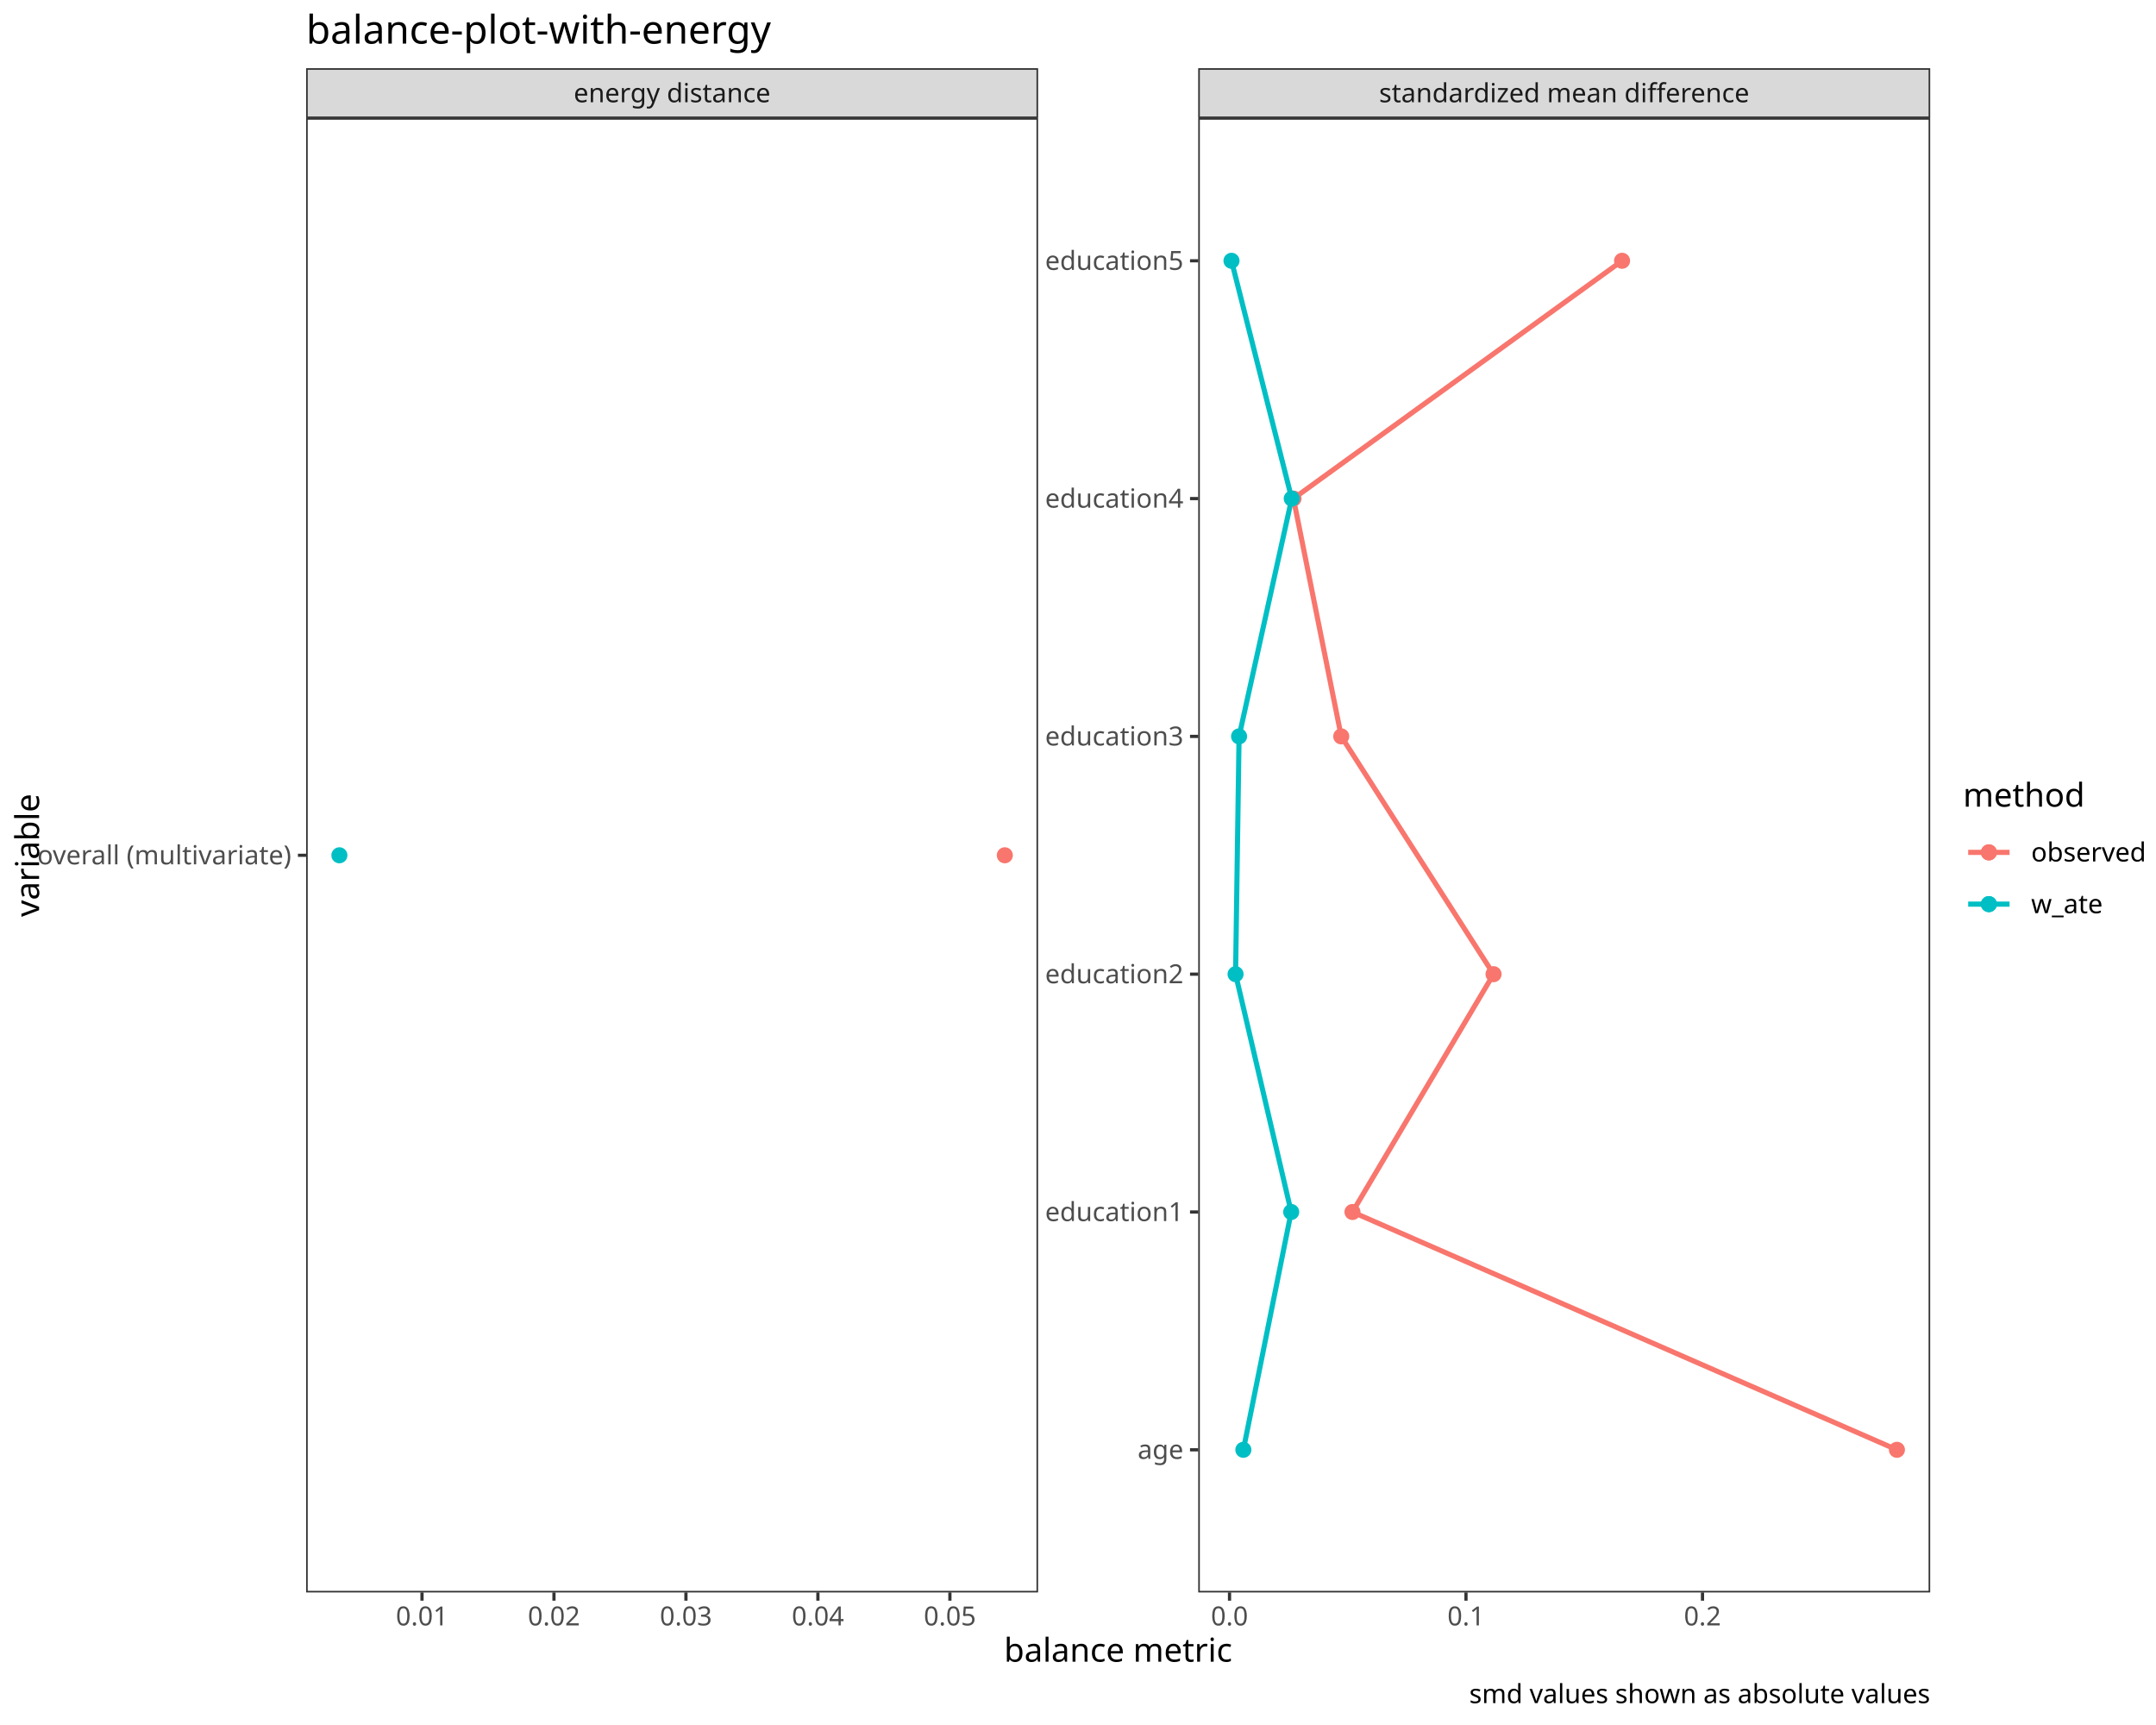
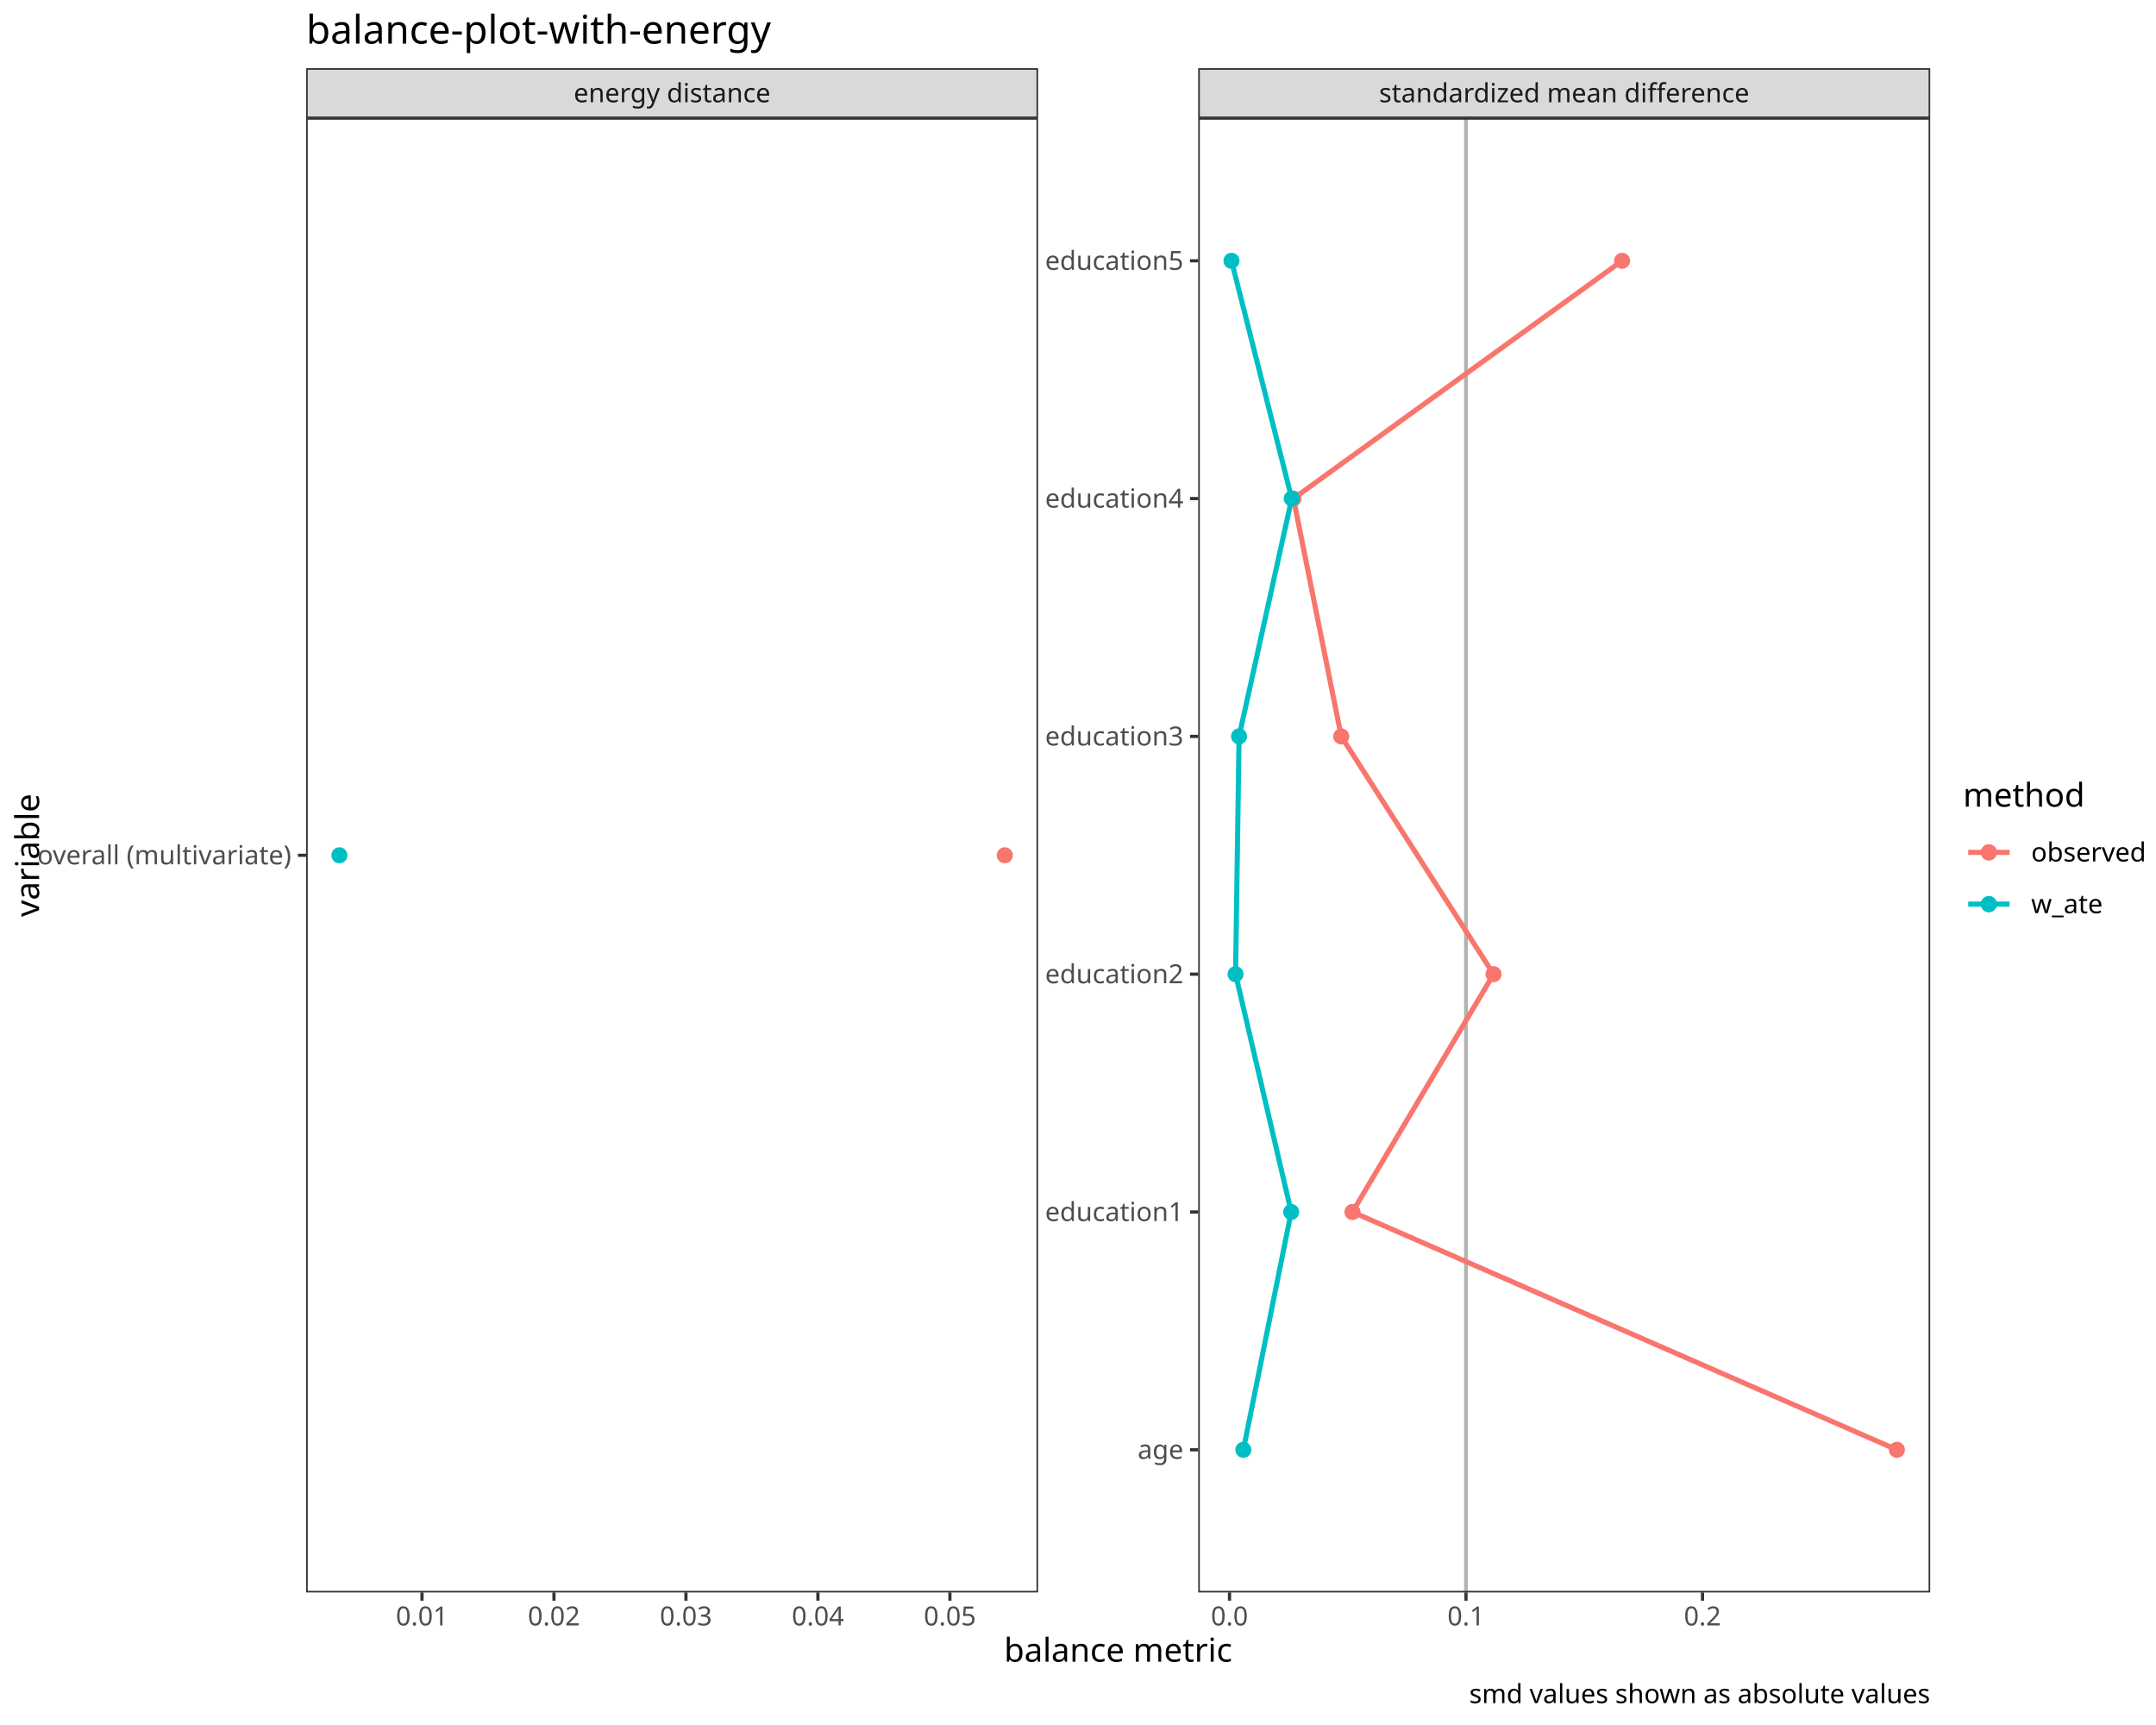
<svg xmlns="http://www.w3.org/2000/svg" class="svglite" data-engine-version="2.0" width="720.00pt" height="576.00pt" viewBox="0 0 720.00 576.00">
  <defs>
    <style type="text/css">
    .svglite line, .svglite polyline, .svglite polygon, .svglite path, .svglite rect, .svglite circle {
      fill: none;
      stroke: #000000;
      stroke-linecap: round;
      stroke-linejoin: round;
      stroke-miterlimit: 10.00;
    }
  </style>
  </defs>
  <rect width="100%" height="100%" style="stroke: none; fill: #FFFFFF;" />
  <defs>
    <clipPath id="cpMC4wMHw3MjAuMDB8MC4wMHw1NzYuMDA=">
      <rect x="0.00" y="0.00" width="720.00" height="576.00" />
    </clipPath>
  </defs>
  <g clip-path="url(#cpMC4wMHw3MjAuMDB8MC4wMHw1NzYuMDA=)">
    <rect x="0.00" y="0.00" width="720.00" height="576.00" style="stroke-width: 1.07; stroke: #FFFFFF; fill: #FFFFFF;" />
  </g>
  <defs>
    <clipPath id="cpMTAyLjIzfDM0Ni42N3wzOS40M3w1MzEuNzU=">
      <rect x="102.23" y="39.43" width="244.44" height="492.32" />
    </clipPath>
  </defs>
  <g clip-path="url(#cpMTAyLjIzfDM0Ni42N3wzOS40M3w1MzEuNzU=)">
    <rect x="102.23" y="39.43" width="244.44" height="492.32" style="stroke-width: 1.07; stroke: none; fill: #FFFFFF;" />
    <circle cx="335.56" cy="285.59" r="2.33" style="stroke-width: 0.71; stroke: #F8766D; fill: #F8766D;" />
    <circle cx="113.34" cy="285.59" r="2.33" style="stroke-width: 0.71; stroke: #00BFC4; fill: #00BFC4;" />
    <rect x="102.23" y="39.43" width="244.44" height="492.32" style="stroke-width: 1.07; stroke: #333333;" />
  </g>
  <g clip-path="url(#cpMC4wMHw3MjAuMDB8MC4wMHw1NzYuMDA=)">
</g>
  <defs>
    <clipPath id="cpNDAwLjE1fDY0NC41OXwzOS40M3w1MzEuNzU=">
      <rect x="400.15" y="39.43" width="244.44" height="492.32" />
    </clipPath>
  </defs>
  <g clip-path="url(#cpNDAwLjE1fDY0NC41OXwzOS40M3w1MzEuNzU=)">
    <rect x="400.15" y="39.43" width="244.44" height="492.32" style="stroke-width: 1.07; stroke: none; fill: #FFFFFF;" />
+     <line x1="489.57" y1="531.75" x2="489.57" y2="39.43" style="stroke-width: 1.28; stroke: #B3B3B3; stroke-linecap: butt;" />
    <polyline points="633.48,484.11 451.66,404.70 498.77,325.29 447.91,245.89 431.95,166.48 541.69,87.08 " style="stroke-width: 1.71; stroke: #F8766D; stroke-linecap: butt;" />
    <polyline points="415.22,484.11 431.20,404.70 412.62,325.29 413.79,245.89 431.38,166.48 411.26,87.08 " style="stroke-width: 1.71; stroke: #00BFC4; stroke-linecap: butt;" />
    <circle cx="633.48" cy="484.11" r="2.33" style="stroke-width: 0.71; stroke: #F8766D; fill: #F8766D;" />
    <circle cx="415.22" cy="484.11" r="2.33" style="stroke-width: 0.71; stroke: #00BFC4; fill: #00BFC4;" />
    <circle cx="451.66" cy="404.70" r="2.33" style="stroke-width: 0.71; stroke: #F8766D; fill: #F8766D;" />
    <circle cx="431.20" cy="404.70" r="2.33" style="stroke-width: 0.71; stroke: #00BFC4; fill: #00BFC4;" />
    <circle cx="498.77" cy="325.29" r="2.33" style="stroke-width: 0.71; stroke: #F8766D; fill: #F8766D;" />
    <circle cx="412.62" cy="325.29" r="2.33" style="stroke-width: 0.71; stroke: #00BFC4; fill: #00BFC4;" />
    <circle cx="447.91" cy="245.89" r="2.33" style="stroke-width: 0.71; stroke: #F8766D; fill: #F8766D;" />
    <circle cx="413.79" cy="245.89" r="2.33" style="stroke-width: 0.71; stroke: #00BFC4; fill: #00BFC4;" />
    <circle cx="431.95" cy="166.48" r="2.33" style="stroke-width: 0.71; stroke: #F8766D; fill: #F8766D;" />
    <circle cx="431.38" cy="166.48" r="2.33" style="stroke-width: 0.71; stroke: #00BFC4; fill: #00BFC4;" />
    <circle cx="541.69" cy="87.08" r="2.33" style="stroke-width: 0.71; stroke: #F8766D; fill: #F8766D;" />
    <circle cx="411.26" cy="87.08" r="2.33" style="stroke-width: 0.71; stroke: #00BFC4; fill: #00BFC4;" />
    <rect x="400.15" y="39.43" width="244.44" height="492.32" style="stroke-width: 1.07; stroke: #333333;" />
  </g>
  <g clip-path="url(#cpMC4wMHw3MjAuMDB8MC4wMHw1NzYuMDA=)">
</g>
  <defs>
    <clipPath id="cpMTAyLjIzfDM0Ni42N3wyMi43OHwzOS40Mw==">
      <rect x="102.23" y="22.78" width="244.44" height="16.65" />
    </clipPath>
  </defs>
  <g clip-path="url(#cpMTAyLjIzfDM0Ni42N3wyMi43OHwzOS40Mw==)">
    <rect x="102.23" y="22.78" width="244.44" height="16.65" style="stroke-width: 1.07; stroke: #333333; fill: #D9D9D9;" />
    <text x="224.45" y="34.14" text-anchor="middle" style="font-size: 8.80px; fill: #1A1A1A; font-family: sans;" textLength="62.14px" lengthAdjust="spacingAndGlyphs">energy distance</text>
  </g>
  <g clip-path="url(#cpMC4wMHw3MjAuMDB8MC4wMHw1NzYuMDA=)">
</g>
  <defs>
    <clipPath id="cpNDAwLjE1fDY0NC41OXwyMi43OHwzOS40Mw==">
      <rect x="400.15" y="22.78" width="244.44" height="16.65" />
    </clipPath>
  </defs>
  <g clip-path="url(#cpNDAwLjE1fDY0NC41OXwyMi43OHwzOS40Mw==)">
    <rect x="400.15" y="22.78" width="244.44" height="16.65" style="stroke-width: 1.07; stroke: #333333; fill: #D9D9D9;" />
    <text x="522.37" y="34.14" text-anchor="middle" style="font-size: 8.80px; fill: #1A1A1A; font-family: sans;" textLength="115.95px" lengthAdjust="spacingAndGlyphs">standardized mean difference</text>
  </g>
  <g clip-path="url(#cpMC4wMHw3MjAuMDB8MC4wMHw1NzYuMDA=)">
    <polyline points="140.93,534.49 140.93,531.75 " style="stroke-width: 1.07; stroke: #333333; stroke-linecap: butt;" />
    <polyline points="185.00,534.49 185.00,531.75 " style="stroke-width: 1.07; stroke: #333333; stroke-linecap: butt;" />
    <polyline points="229.07,534.49 229.07,531.75 " style="stroke-width: 1.07; stroke: #333333; stroke-linecap: butt;" />
    <polyline points="273.14,534.49 273.14,531.75 " style="stroke-width: 1.07; stroke: #333333; stroke-linecap: butt;" />
    <polyline points="317.22,534.49 317.22,531.75 " style="stroke-width: 1.07; stroke: #333333; stroke-linecap: butt;" />
    <text x="140.93" y="542.74" text-anchor="middle" style="font-size: 8.80px; fill: #4D4D4D; font-family: sans;" textLength="17.13px" lengthAdjust="spacingAndGlyphs">0.01</text>
    <text x="185.00" y="542.74" text-anchor="middle" style="font-size: 8.80px; fill: #4D4D4D; font-family: sans;" textLength="17.13px" lengthAdjust="spacingAndGlyphs">0.02</text>
    <text x="229.07" y="542.74" text-anchor="middle" style="font-size: 8.80px; fill: #4D4D4D; font-family: sans;" textLength="17.13px" lengthAdjust="spacingAndGlyphs">0.03</text>
    <text x="273.14" y="542.74" text-anchor="middle" style="font-size: 8.80px; fill: #4D4D4D; font-family: sans;" textLength="17.13px" lengthAdjust="spacingAndGlyphs">0.04</text>
    <text x="317.22" y="542.74" text-anchor="middle" style="font-size: 8.80px; fill: #4D4D4D; font-family: sans;" textLength="17.13px" lengthAdjust="spacingAndGlyphs">0.05</text>
    <polyline points="410.60,534.49 410.60,531.75 " style="stroke-width: 1.07; stroke: #333333; stroke-linecap: butt;" />
    <polyline points="489.57,534.49 489.57,531.75 " style="stroke-width: 1.07; stroke: #333333; stroke-linecap: butt;" />
    <polyline points="568.55,534.49 568.55,531.75 " style="stroke-width: 1.07; stroke: #333333; stroke-linecap: butt;" />
    <text x="410.60" y="542.74" text-anchor="middle" style="font-size: 8.80px; fill: #4D4D4D; font-family: sans;" textLength="12.23px" lengthAdjust="spacingAndGlyphs">0.0</text>
    <text x="489.57" y="542.74" text-anchor="middle" style="font-size: 8.80px; fill: #4D4D4D; font-family: sans;" textLength="12.23px" lengthAdjust="spacingAndGlyphs">0.1</text>
    <text x="568.55" y="542.74" text-anchor="middle" style="font-size: 8.80px; fill: #4D4D4D; font-family: sans;" textLength="12.23px" lengthAdjust="spacingAndGlyphs">0.2</text>
    <text x="395.22" y="487.13" text-anchor="end" style="font-size: 8.80px; fill: #4D4D4D; font-family: sans;" textLength="14.68px" lengthAdjust="spacingAndGlyphs">age</text>
    <text x="395.22" y="407.73" text-anchor="end" style="font-size: 8.80px; fill: #4D4D4D; font-family: sans;" textLength="43.06px" lengthAdjust="spacingAndGlyphs">education1</text>
    <text x="395.22" y="328.32" text-anchor="end" style="font-size: 8.80px; fill: #4D4D4D; font-family: sans;" textLength="43.06px" lengthAdjust="spacingAndGlyphs">education2</text>
    <text x="395.22" y="248.92" text-anchor="end" style="font-size: 8.80px; fill: #4D4D4D; font-family: sans;" textLength="43.06px" lengthAdjust="spacingAndGlyphs">education3</text>
    <text x="395.22" y="169.51" text-anchor="end" style="font-size: 8.80px; fill: #4D4D4D; font-family: sans;" textLength="43.06px" lengthAdjust="spacingAndGlyphs">education4</text>
    <text x="395.22" y="90.11" text-anchor="end" style="font-size: 8.80px; fill: #4D4D4D; font-family: sans;" textLength="43.06px" lengthAdjust="spacingAndGlyphs">education5</text>
    <polyline points="397.41,484.11 400.15,484.11 " style="stroke-width: 1.07; stroke: #333333; stroke-linecap: butt;" />
    <polyline points="397.41,404.70 400.15,404.70 " style="stroke-width: 1.07; stroke: #333333; stroke-linecap: butt;" />
    <polyline points="397.41,325.29 400.15,325.29 " style="stroke-width: 1.07; stroke: #333333; stroke-linecap: butt;" />
    <polyline points="397.41,245.89 400.15,245.89 " style="stroke-width: 1.07; stroke: #333333; stroke-linecap: butt;" />
    <polyline points="397.41,166.48 400.15,166.48 " style="stroke-width: 1.07; stroke: #333333; stroke-linecap: butt;" />
    <polyline points="397.41,87.08 400.15,87.08 " style="stroke-width: 1.07; stroke: #333333; stroke-linecap: butt;" />
    <text x="97.30" y="288.62" text-anchor="end" style="font-size: 8.80px; fill: #4D4D4D; font-family: sans;" textLength="79.23px" lengthAdjust="spacingAndGlyphs">overall (multivariate)</text>
    <polyline points="99.49,285.59 102.23,285.59 " style="stroke-width: 1.07; stroke: #333333; stroke-linecap: butt;" />
    <text x="373.41" y="554.87" text-anchor="middle" style="font-size: 11.00px; font-family: sans;" textLength="71.54px" lengthAdjust="spacingAndGlyphs">balance metric</text>
    <text transform="translate(13.05,285.59) rotate(-90)" text-anchor="middle" style="font-size: 11.00px; font-family: sans;" textLength="38.52px" lengthAdjust="spacingAndGlyphs">variable</text>
    <rect x="655.55" y="260.65" width="58.97" height="49.89" style="stroke-width: 1.07; stroke: none; fill: #FFFFFF;" />
    <text x="655.55" y="269.36" style="font-size: 11.00px; font-family: sans;" textLength="36.70px" lengthAdjust="spacingAndGlyphs">method</text>
    <rect x="655.55" y="275.98" width="17.28" height="17.28" style="stroke-width: 1.07; stroke: none; fill: #FFFFFF;" />
    <line x1="657.28" y1="284.62" x2="671.10" y2="284.62" style="stroke-width: 1.71; stroke: #F8766D; stroke-linecap: butt;" />
    <circle cx="664.19" cy="284.62" r="2.33" style="stroke-width: 0.71; stroke: #F8766D; fill: #F8766D;" />
    <circle cx="664.19" cy="284.62" r="2.33" style="stroke-width: 0.71; stroke: #F8766D; fill: #F8766D;" />
    <rect x="655.55" y="293.26" width="17.28" height="17.28" style="stroke-width: 1.07; stroke: none; fill: #FFFFFF;" />
    <line x1="657.28" y1="301.90" x2="671.10" y2="301.90" style="stroke-width: 1.71; stroke: #00BFC4; stroke-linecap: butt;" />
    <circle cx="664.19" cy="301.90" r="2.33" style="stroke-width: 0.71; stroke: #00BFC4; fill: #00BFC4;" />
    <circle cx="664.19" cy="301.90" r="2.33" style="stroke-width: 0.71; stroke: #00BFC4; fill: #00BFC4;" />
    <text x="678.31" y="287.65" style="font-size: 8.80px; font-family: sans;" textLength="36.21px" lengthAdjust="spacingAndGlyphs">observed</text>
    <text x="678.31" y="304.93" style="font-size: 8.80px; font-family: sans;" textLength="23.49px" lengthAdjust="spacingAndGlyphs">w_ate</text>
    <text x="102.23" y="14.56" style="font-size: 13.20px; font-family: sans;" textLength="144.56px" lengthAdjust="spacingAndGlyphs">balance-plot-with-energy</text>
    <text x="644.59" y="568.69" text-anchor="end" style="font-size: 8.80px; font-family: sans;" textLength="147.76px" lengthAdjust="spacingAndGlyphs">smd values shown as absolute values</text>
  </g>
</svg>
